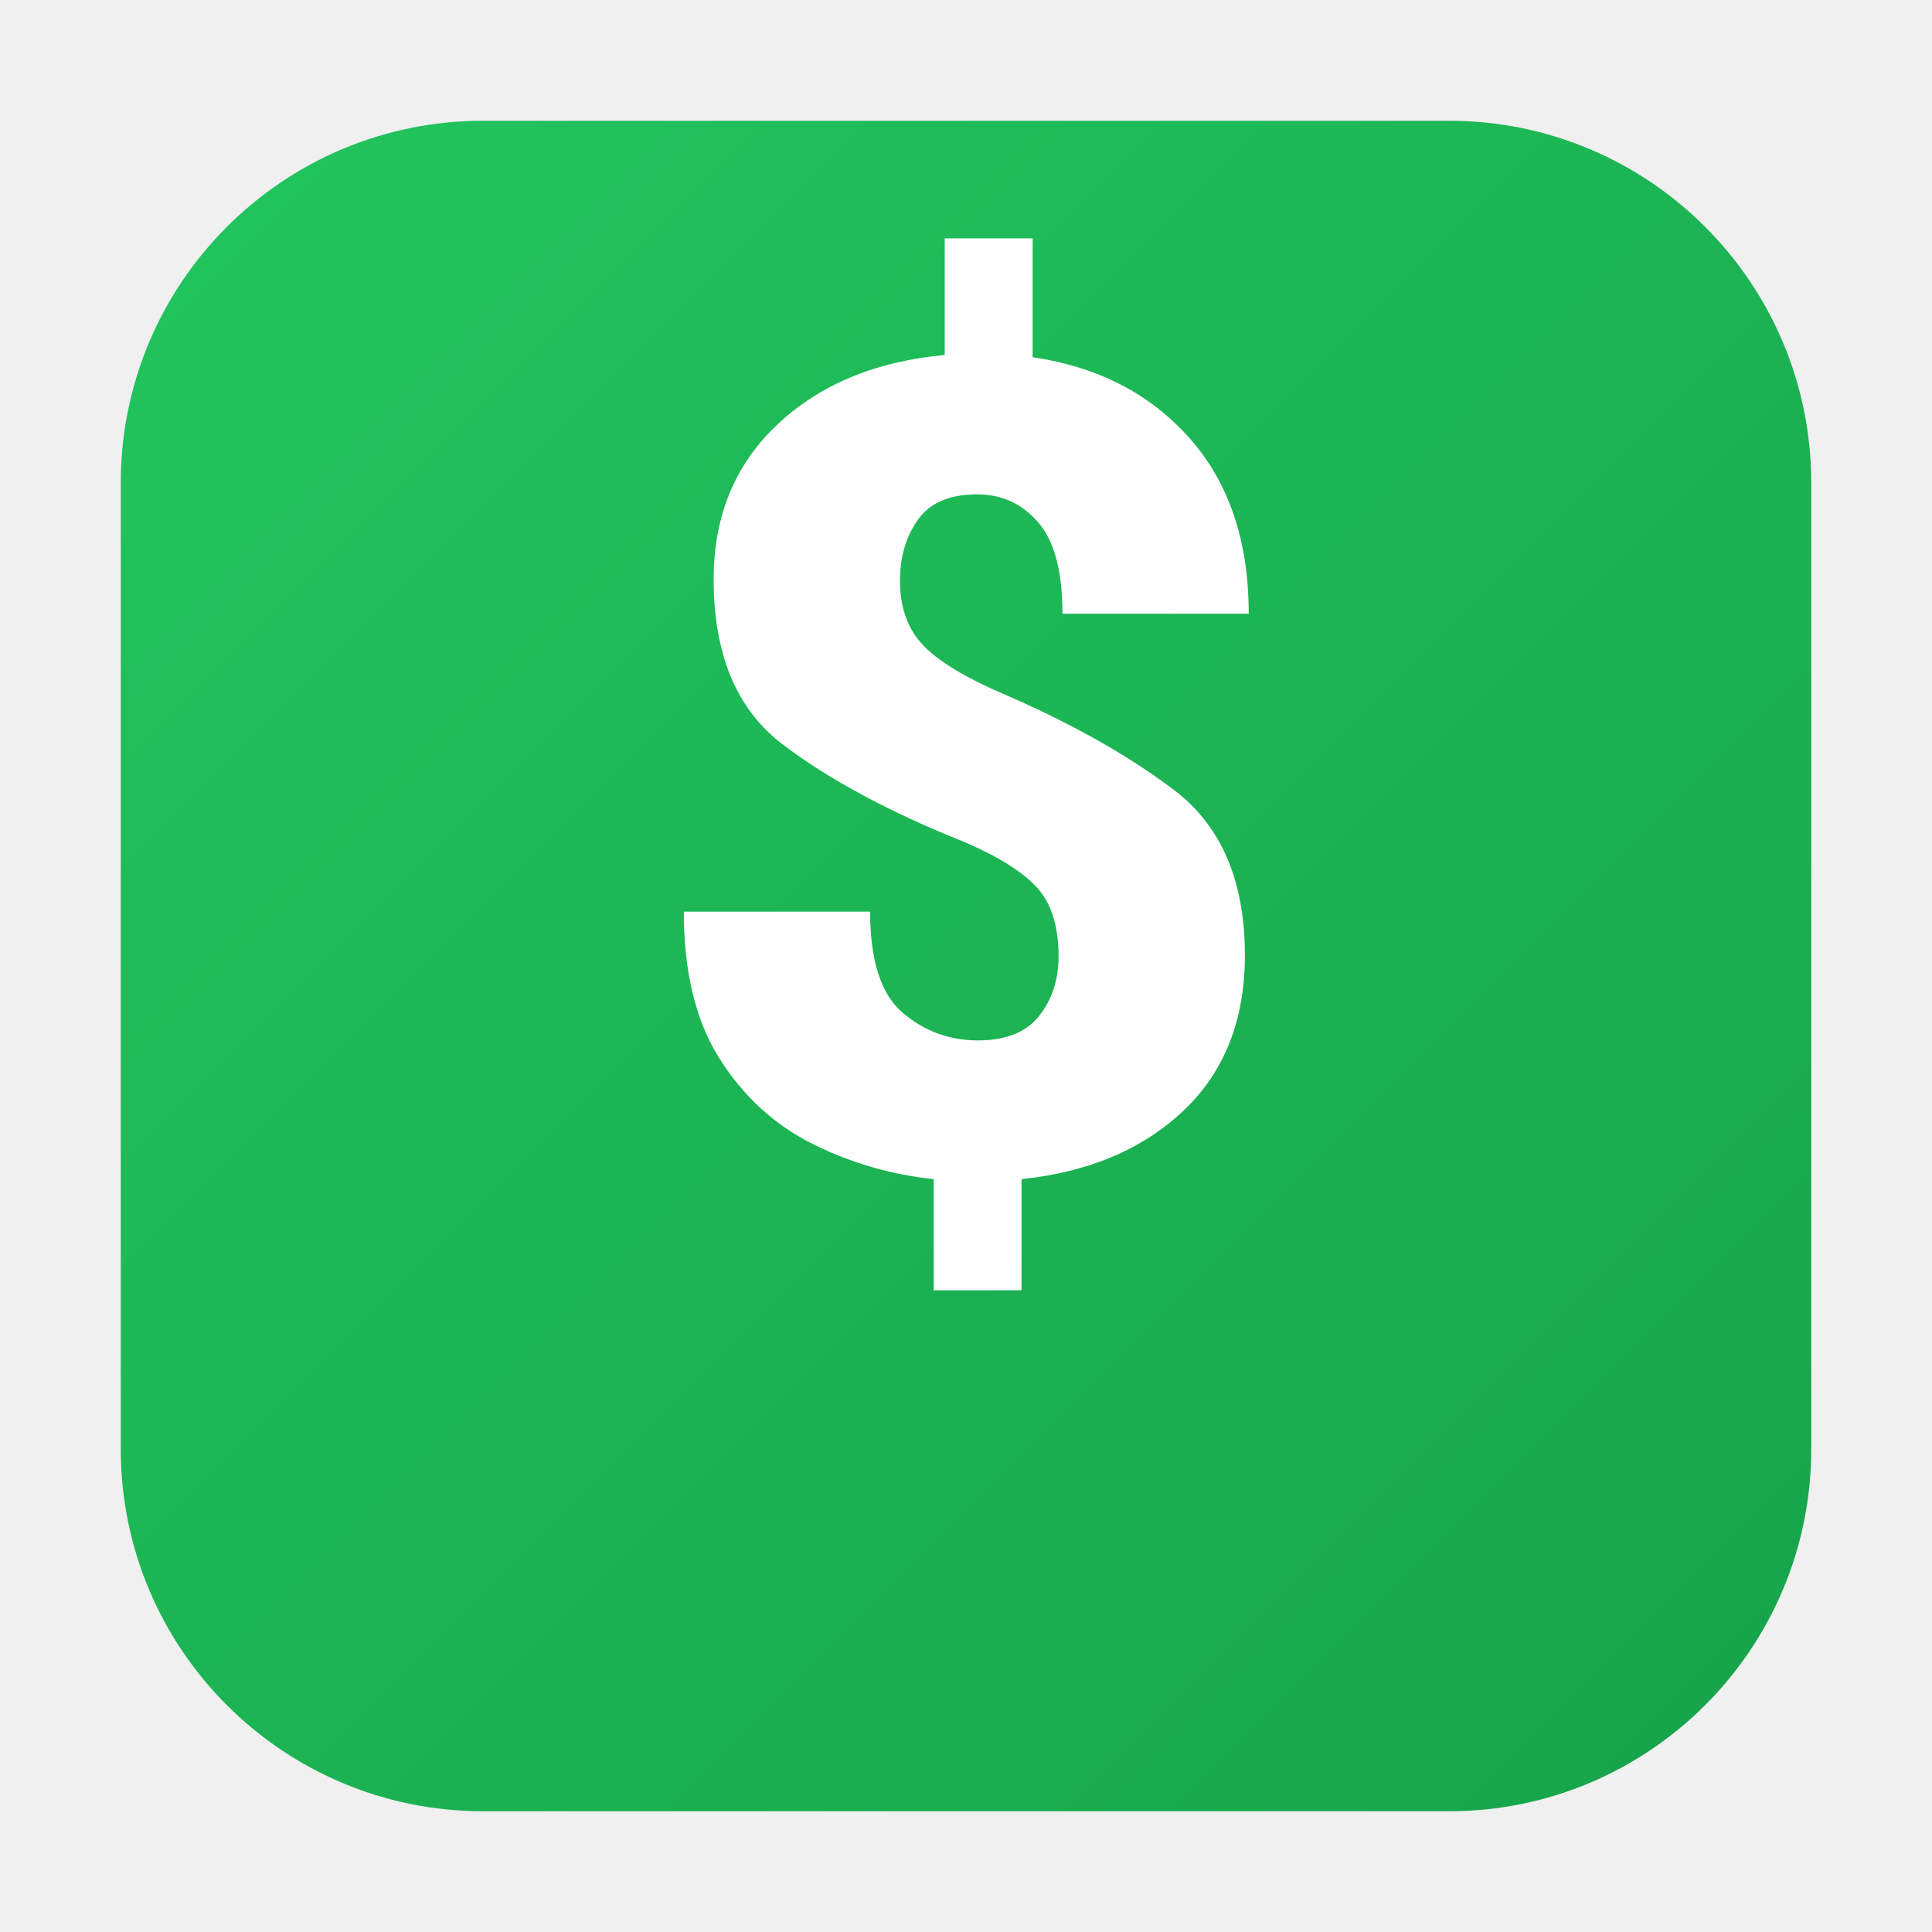
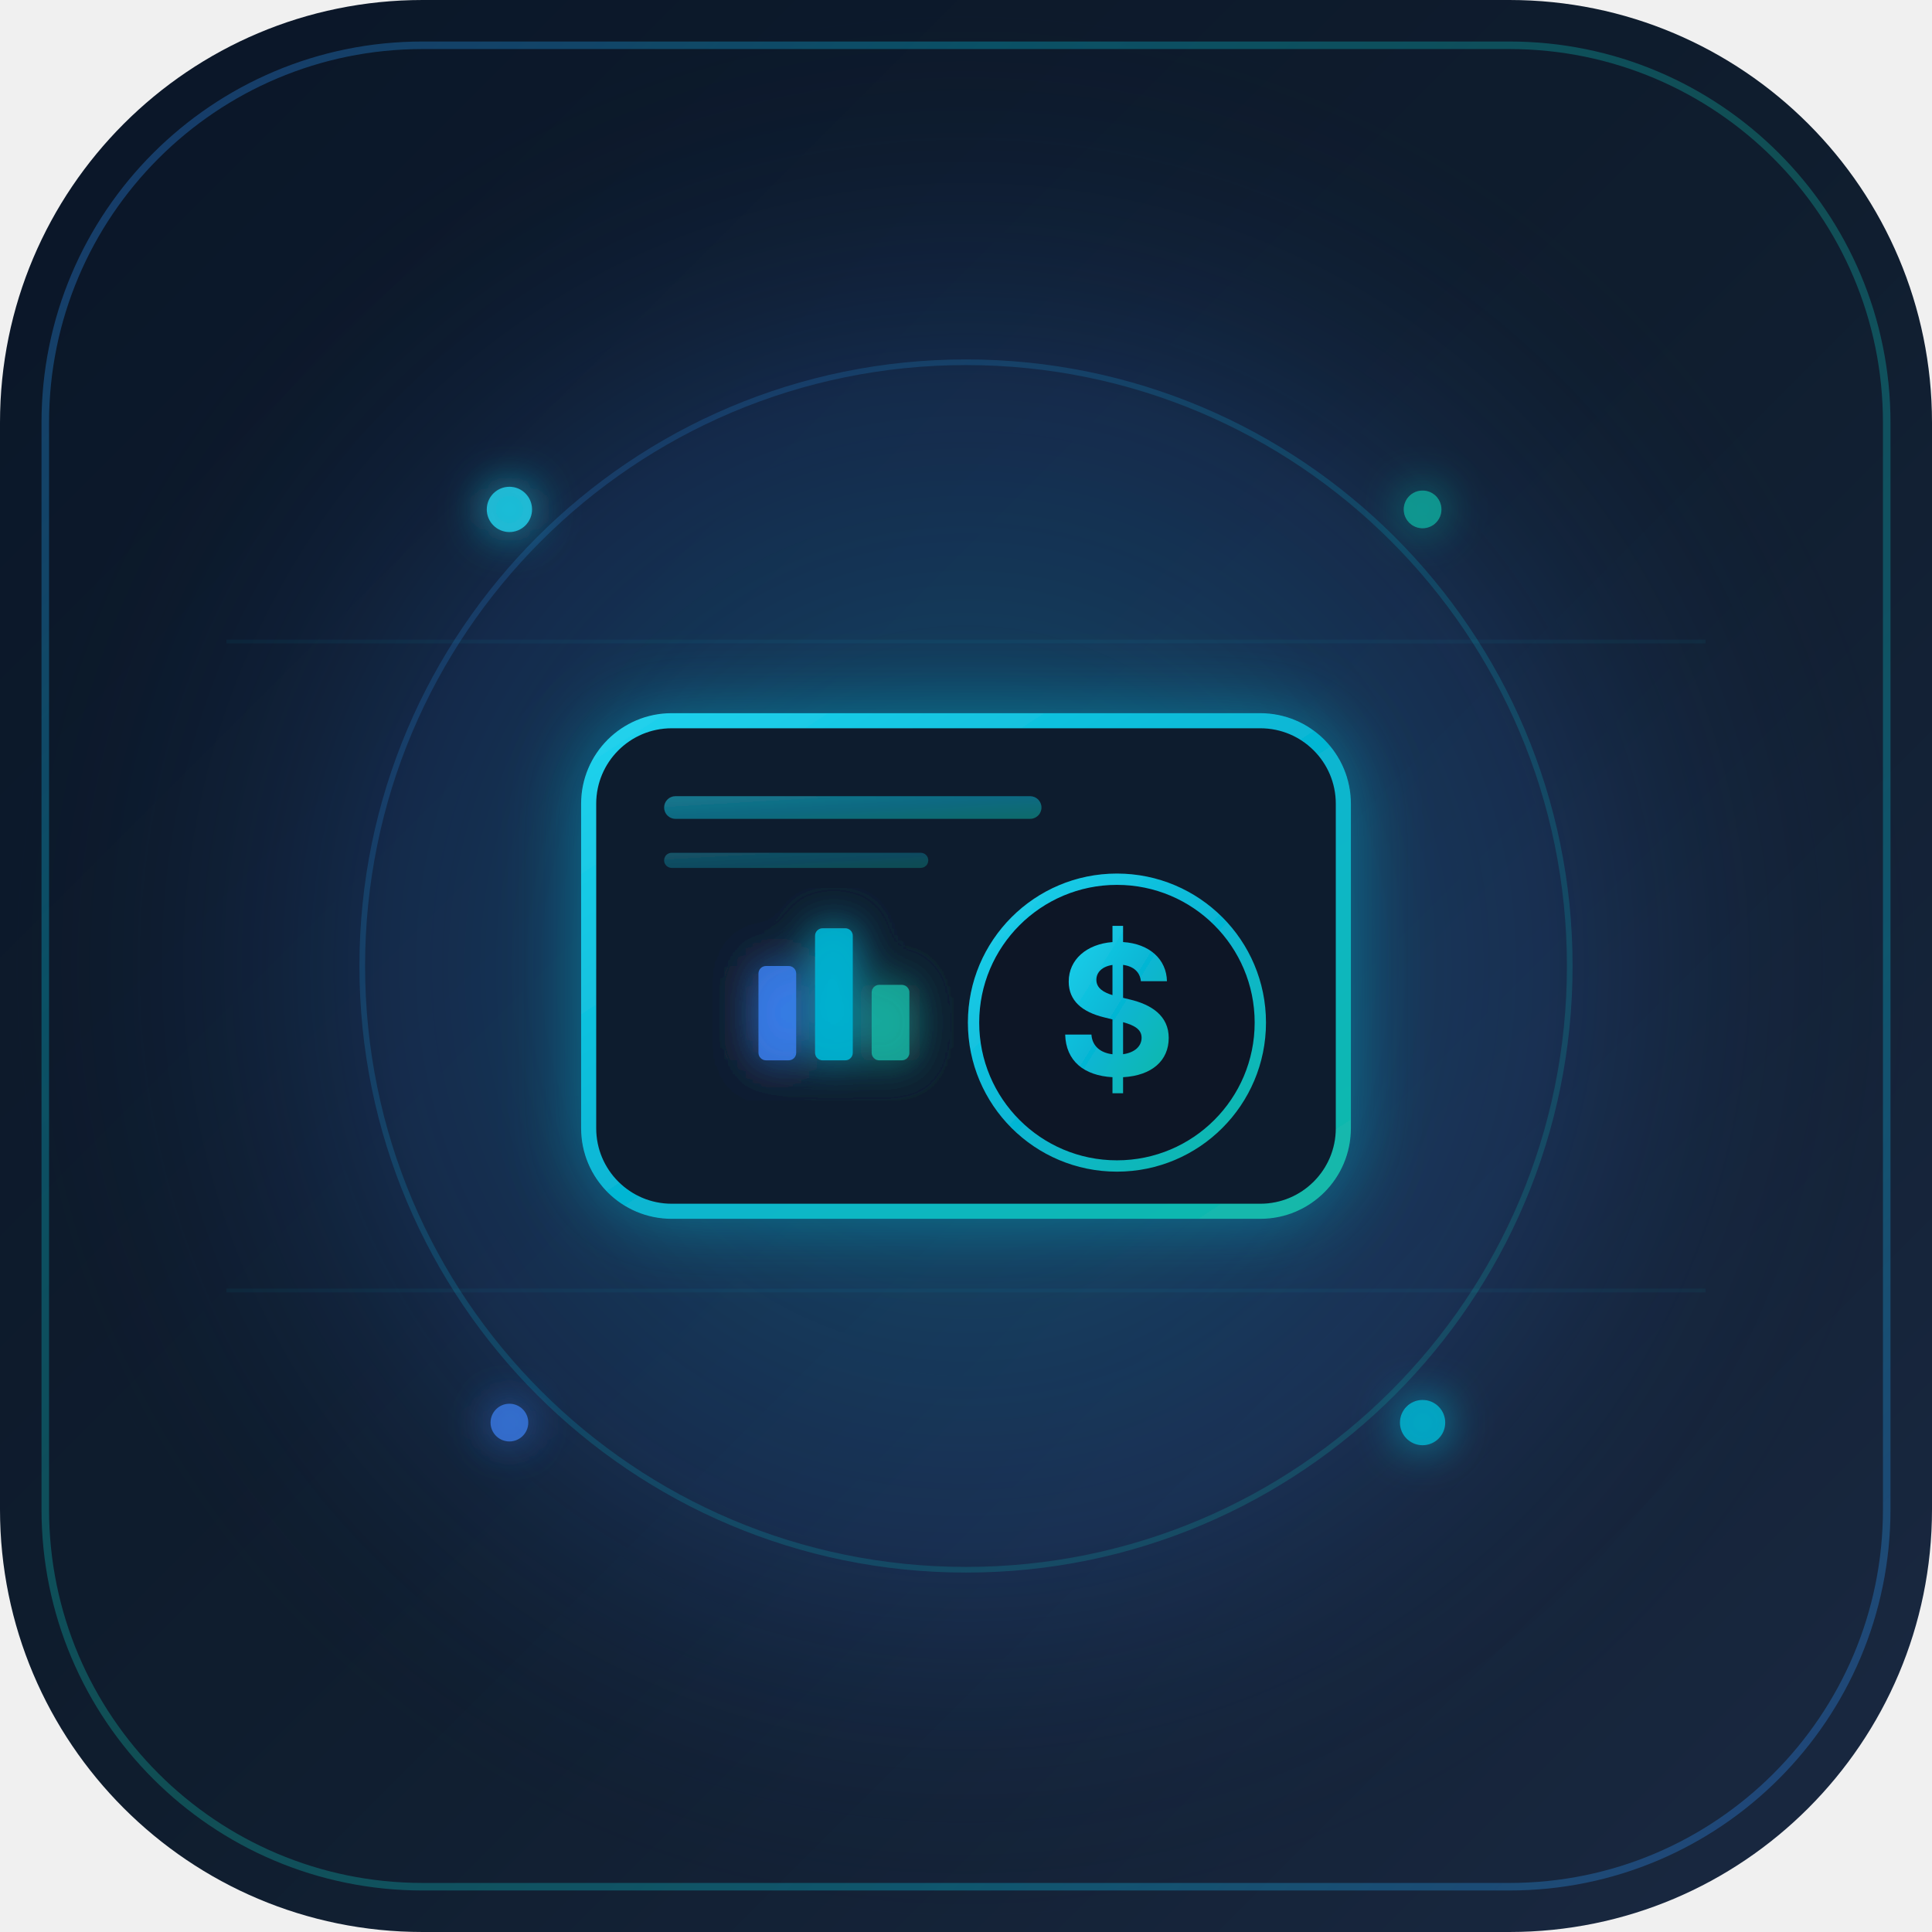
- <svg xmlns="http://www.w3.org/2000/svg" width="512" height="512" viewBox="0 0 512 512" role="img" aria-label="App Icon: Dollar">
+ <svg xmlns="http://www.w3.org/2000/svg" viewBox="0 0 512 512" width="512" height="512" role="img" aria-label="Budget Manager App Icon">
  <defs>
-     <linearGradient id="bg" x1="0" y1="0" x2="1" y2="1">
-       <stop offset="0%" stop-color="#22c55e" />
-       <stop offset="100%" stop-color="#16a34a" />
+     <linearGradient id="bgGradient" x1="0%" y1="0%" x2="100%" y2="100%">
+       <stop offset="0%" style="stop-color:#0a1628;stop-opacity:1" />
+       <stop offset="50%" style="stop-color:#0f1d2e;stop-opacity:1" />
+       <stop offset="100%" style="stop-color:#1a2942;stop-opacity:1" />
    </linearGradient>
+     <linearGradient id="accentGradient" x1="0%" y1="0%" x2="100%" y2="100%">
+       <stop offset="0%" style="stop-color:#3b82f6;stop-opacity:1" />
+       <stop offset="50%" style="stop-color:#06b6d4;stop-opacity:1" />
+       <stop offset="100%" style="stop-color:#14b8a6;stop-opacity:1" />
+     </linearGradient>
+     <radialGradient id="glowCenter" cx="50%" cy="50%" r="50%">
+       <stop offset="0%" style="stop-color:#06b6d4;stop-opacity:0.35" />
+       <stop offset="60%" style="stop-color:#3b82f6;stop-opacity:0.15" />
+       <stop offset="100%" style="stop-color:#0a1628;stop-opacity:0" />
+     </radialGradient>
+     <linearGradient id="iconGradient" x1="0%" y1="0%" x2="100%" y2="100%">
+       <stop offset="0%" style="stop-color:#22d3ee;stop-opacity:1" />
+       <stop offset="50%" style="stop-color:#06b6d4;stop-opacity:1" />
+       <stop offset="100%" style="stop-color:#14b8a6;stop-opacity:1" />
+     </linearGradient>
+     <linearGradient id="ringGradient" x1="0%" y1="0%" x2="100%" y2="100%">
+       <stop offset="0%" style="stop-color:#3b82f6;stop-opacity:0.9" />
+       <stop offset="25%" style="stop-color:#06b6d4;stop-opacity:1" />
+       <stop offset="50%" style="stop-color:#14b8a6;stop-opacity:0.9" />
+       <stop offset="75%" style="stop-color:#06b6d4;stop-opacity:1" />
+       <stop offset="100%" style="stop-color:#3b82f6;stop-opacity:0.9" />
+     </linearGradient>
+     <filter id="strongGlow" x="-50%" y="-50%" width="200%" height="200%">
+       <feGaussianBlur stdDeviation="10" result="blur" />
+       <feFlood flood-color="#06b6d4" flood-opacity="0.5" />
+       <feComposite in2="blur" operator="in" />
+       <feMerge>
+         <feMergeNode />
+         <feMergeNode in="SourceGraphic" />
+       </feMerge>
+     </filter>
+     <filter id="outerGlow" x="-30%" y="-30%" width="160%" height="160%">
+       <feGaussianBlur stdDeviation="6" result="blur" />
+       <feMerge>
+         <feMergeNode in="blur" />
+         <feMergeNode in="SourceGraphic" />
+       </feMerge>
+     </filter>
  </defs>
-   <rect x="32" y="32" width="448" height="448" rx="96" fill="url(#bg)" />
-   <text x="256" y="310" text-anchor="middle" font-family="-apple-system, 'Segoe UI', Roboto, Helvetica, Arial, 'Noto Sans', 'Liberation Sans', sans-serif" font-size="300" font-weight="800" fill="#ffffff">$</text>
+   <rect x="0" y="0" width="512" height="512" rx="112" ry="112" fill="url(#bgGradient)" />
+   <rect x="0" y="0" width="512" height="512" rx="112" ry="112" fill="url(#glowCenter)" />
+   <rect x="12" y="12" width="488" height="488" rx="100" ry="100" fill="none" stroke="url(#ringGradient)" stroke-width="2" opacity="0.35" />
+   <circle cx="256" cy="256" r="160" fill="none" stroke="url(#accentGradient)" stroke-width="1.5" opacity="0.2" />
+   <g filter="url(#strongGlow)" transform="translate(256, 256)">
+     <rect x="-100" y="-65" width="200" height="130" rx="22" ry="22" fill="#0f1d2e" stroke="url(#iconGradient)" stroke-width="4" />
+     <rect x="-80" y="-45" width="100" height="6" rx="3" fill="url(#iconGradient)" opacity="0.5" />
+     <rect x="-80" y="-30" width="70" height="4" rx="2" fill="url(#iconGradient)" opacity="0.3" />
+     <path d="M -100 -20 L 100 -20" stroke="url(#iconGradient)" stroke-width="2" opacity="0.4" />
+     <g transform="translate(40, 15)">
+       <circle cx="0" cy="0" r="38" fill="#0a1628" stroke="url(#iconGradient)" stroke-width="3" />
+       <text x="0" y="14" text-anchor="middle" font-family="system-ui, -apple-system, sans-serif" font-size="48" font-weight="700" fill="url(#iconGradient)">$</text>
+     </g>
+     <g transform="translate(-55, 25)" filter="url(#outerGlow)">
+       <rect x="0" y="-25" width="10" height="25" rx="2" fill="#3b82f6" opacity="0.8" />
+       <rect x="15" y="-35" width="10" height="35" rx="2" fill="#06b6d4" opacity="0.9" />
+       <rect x="30" y="-20" width="10" height="20" rx="2" fill="#14b8a6" opacity="0.8" />
+     </g>
+   </g>
+   <g filter="url(#outerGlow)">
+     <circle cx="135" cy="135" r="6" fill="#22d3ee" opacity="0.8" />
+     <circle cx="377" cy="135" r="5" fill="#14b8a6" opacity="0.7" />
+     <circle cx="135" cy="377" r="5" fill="#3b82f6" opacity="0.7" />
+     <circle cx="377" cy="377" r="6" fill="#06b6d4" opacity="0.8" />
+   </g>
+   <g opacity="0.06" stroke="#06b6d4" stroke-width="1">
+     <line x1="60" y1="170" x2="452" y2="170" />
+     <line x1="60" y1="342" x2="452" y2="342" />
+   </g>
</svg>
